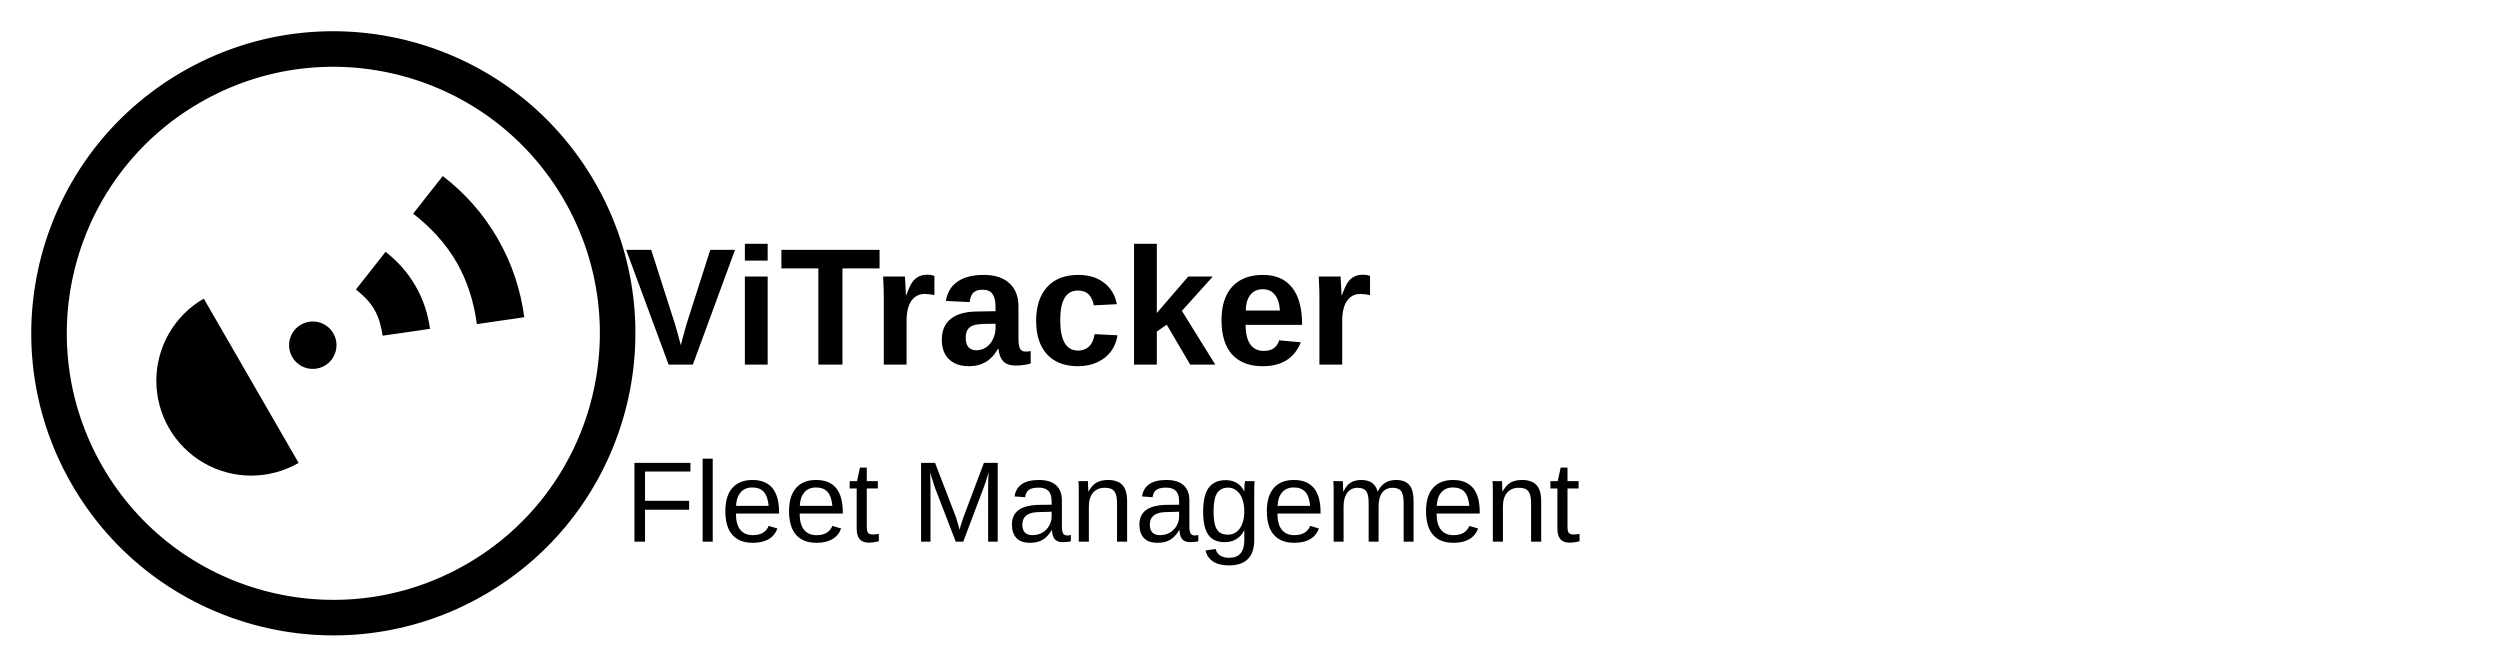
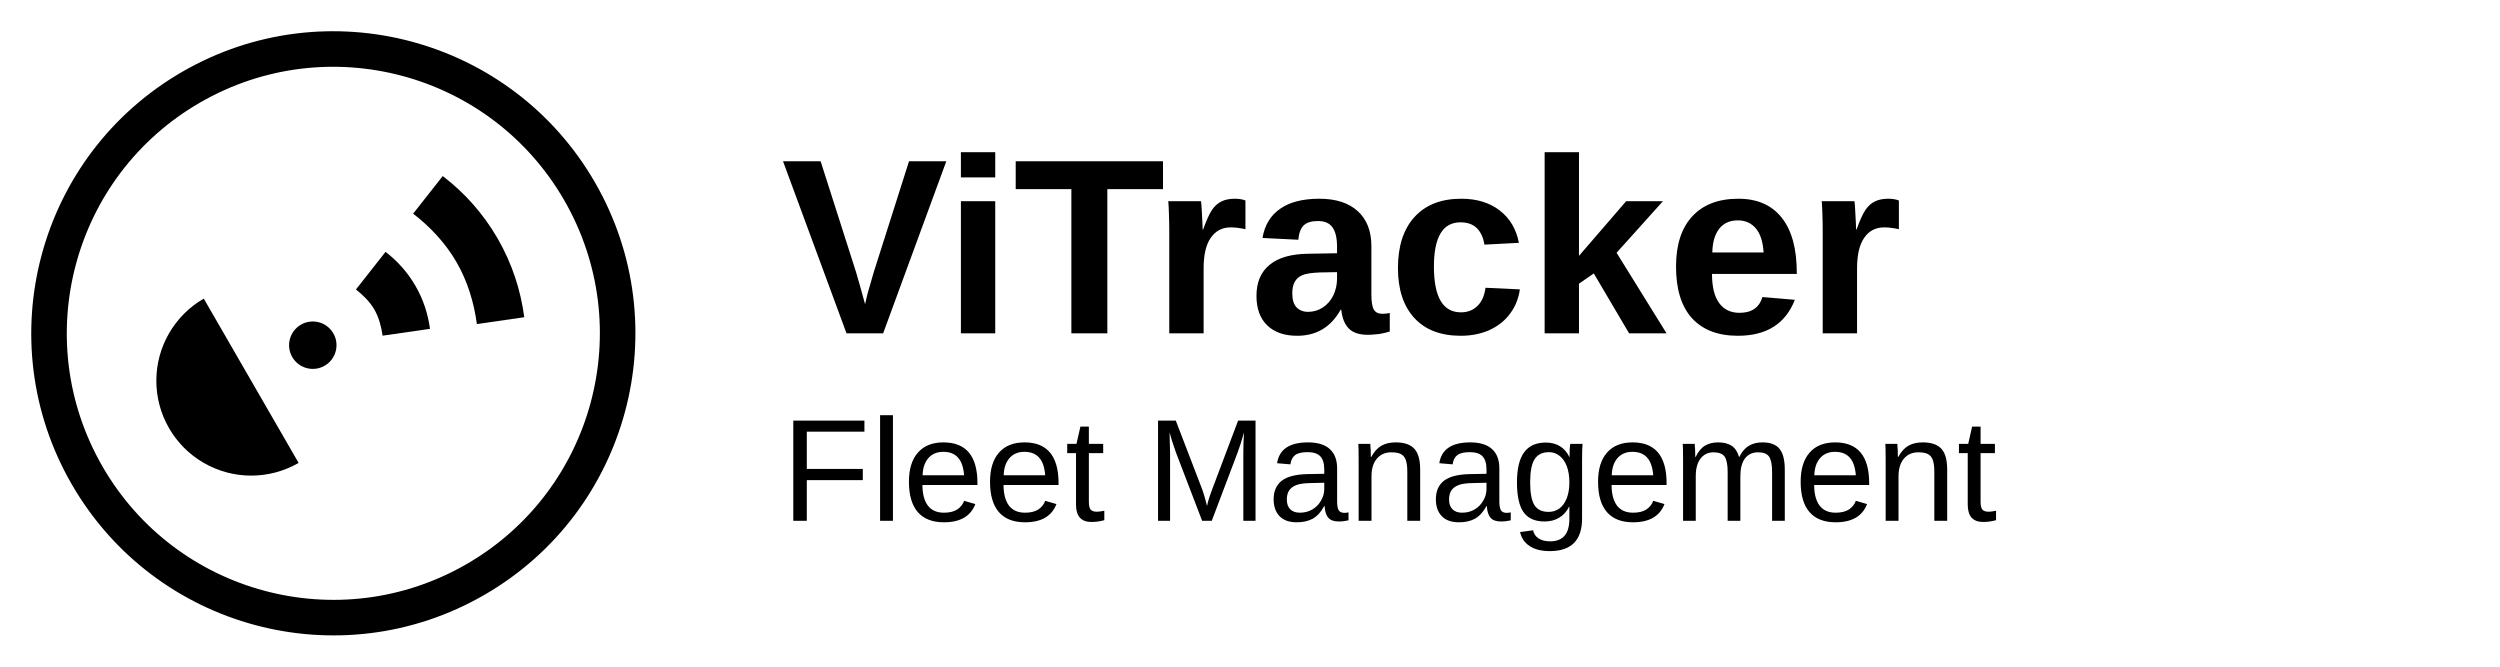
<svg xmlns="http://www.w3.org/2000/svg" width="240" height="64" viewBox="0 0 240 64">
  <g id="img">
    <rect id="rect3778" height="64" width="240" y="0" x="0" fill="none" />
    <g id="g4194">
      <g id="g4145" fill="currentColor">
        <circle id="path2993" stroke-width="1.326" transform="rotate(-30)" cy="43.713" cx="9.436" r="2.276" />
        <path id="path3004" stroke-width="1.01" d="m37.012 24.177-2.843 3.613c0.663 0.522 1.325 1.158 1.773 1.933 0.448 0.776 0.667 1.667 0.788 2.502l4.55-0.656c-0.193-1.42-0.633-2.804-1.394-4.123s-1.74-2.391-2.874-3.27z" />
        <path id="path3014" stroke-width="1.01" d="m42.504 16.9-2.843 3.613c1.607 1.236 3.091 2.793 4.168 4.658s1.683 3.929 1.95 5.939l4.55-0.656c-0.34-2.595-1.167-5.151-2.557-7.559-1.39-2.408-3.19-4.402-5.268-5.994z" />
        <path id="path3036" stroke-width="3.62" d="m28.667 44.439a9.106 9.106 0 0 1 -9.106 0 9.106 9.106 0 0 1 -4.553 -7.886 9.106 9.106 0 0 1 4.553 -7.886l4.553 7.886z" />
        <path id="path3038-8" stroke-width="1.01" d="m17.502 6.889c-13.868 8.007-18.619 25.74-10.612 39.608 8.006 13.868 25.739 18.619 39.608 10.613 13.868-8.007 18.619-25.74 10.613-39.609-8.007-13.868-25.74-18.62-39.609-10.612zm1.706 2.954c12.237-7.065 27.884-2.872 34.948 9.364 7.065 12.237 2.873 27.884-9.364 34.948-12.237 7.065-27.884 2.873-34.948-9.364-7.065-12.237-2.873-27.884 9.364-34.948z" />
      </g>
    </g>
    <g id="logotext" aria-label="ViTracker Fleet Management" fill="currentColor">
-       <text x="60" y="35" font-family="Arial, sans-serif" font-size="16" font-weight="bold" fill="currentColor">ViTracker</text>
-       <text x="60" y="52" font-family="Arial, sans-serif" font-size="11" fill="currentColor">Fleet Management</text>
+       <text x="75" y="32" font-family="Arial, sans-serif" font-size="24" font-weight="bold" fill="currentColor">ViTracker</text>
+       <text x="75" y="50" font-family="Arial, sans-serif" font-size="14" fill="currentColor">Fleet Management</text>
    </g>
  </g>
</svg>
